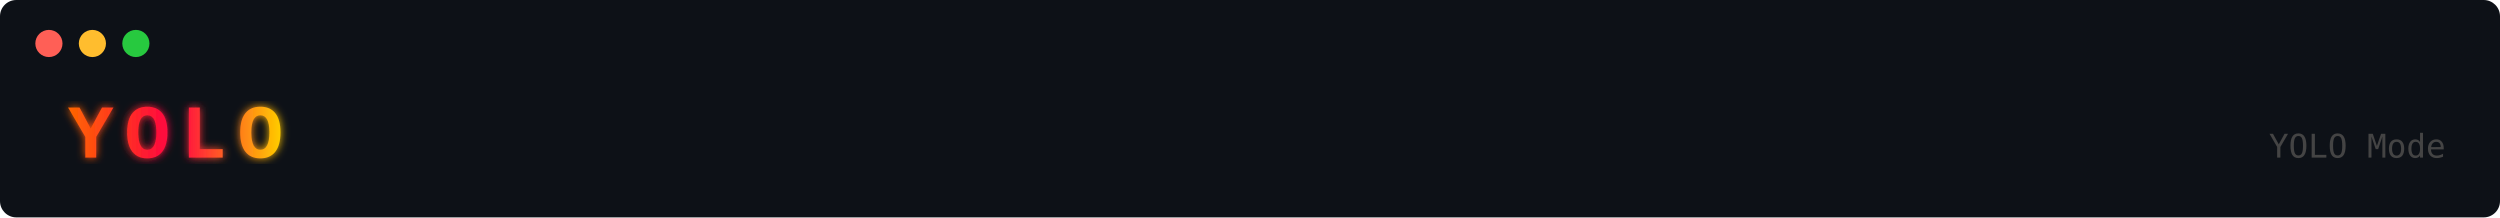
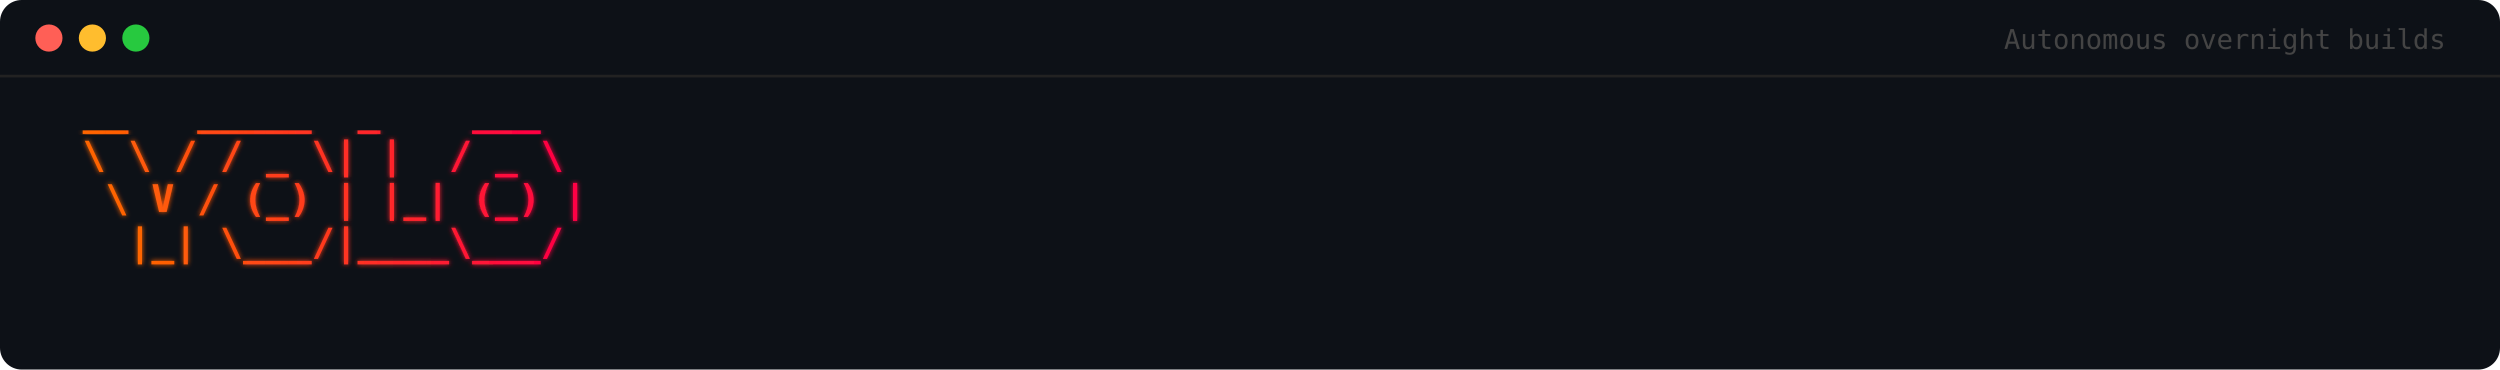
- <svg xmlns="http://www.w3.org/2000/svg" width="920" height="80">
+ <svg xmlns="http://www.w3.org/2000/svg" width="920" height="136">
  <defs>
    <linearGradient id="g" x1="0%" y1="0%" x2="100%" y2="0%">
      <stop offset="0%" style="stop-color:#ff6600" />
-       <stop offset="50%" style="stop-color:#ff0044" />
-       <stop offset="100%" style="stop-color:#ffcc00" />
+       <stop offset="100%" style="stop-color:#ff0044" />
    </linearGradient>
    <filter id="glow">
-       <feGaussianBlur stdDeviation="1.5" result="b" />
+       <feGaussianBlur stdDeviation="1" result="b" />
      <feMerge>
        <feMergeNode in="b" />
        <feMergeNode in="SourceGraphic" />
      </feMerge>
    </filter>
  </defs>
-   <rect width="100%" height="100%" rx="6" fill="#0d1117" />
-   <circle cx="18" cy="16" r="5" fill="#ff5f56" />
-   <circle cx="34" cy="16" r="5" fill="#ffbd2e" />
-   <circle cx="50" cy="16" r="5" fill="#27c93f" />
-   <text x="25" y="58" fill="url(#g)" font-family="'SF Mono','Fira Code','Courier New',monospace" font-size="28" font-weight="bold" filter="url(#glow)" letter-spacing="4">YOLO</text>
-   <text x="920" y="58" text-anchor="end" fill="#444" font-family="'SF Mono','Fira Code',monospace" font-size="12" dx="-20">YOLO Mode</text>
+   <rect width="100%" height="100%" rx="8" fill="#0d1117" />
+   <circle cx="18" cy="14" r="5" fill="#ff5f56" />
+   <circle cx="34" cy="14" r="5" fill="#ffbd2e" />
+   <circle cx="50" cy="14" r="5" fill="#27c93f" />
+   <text x="900" y="18" text-anchor="end" fill="#444" font-family="'SF Mono',monospace" font-size="10">Autonomous overnight builds</text>
+   <line x1="0" y1="28" x2="920" y2="28" stroke="#222" stroke-width="1" />
+   <text x="22" y="46" fill="url(#g)" font-family="'SF Mono','Fira Code',monospace" font-size="14" font-weight="bold" filter="url(#glow)" xml:space="preserve"> __   _____  _    ___  </text>
+   <text x="22" y="62" fill="url(#g)" font-family="'SF Mono','Fira Code',monospace" font-size="14" font-weight="bold" filter="url(#glow)" xml:space="preserve"> \ \ / / _ \| |  / _ \ </text>
+   <text x="22" y="78" fill="url(#g)" font-family="'SF Mono','Fira Code',monospace" font-size="14" font-weight="bold" filter="url(#glow)" xml:space="preserve">  \ V / (_) | |_| (_) |</text>
+   <text x="22" y="94" fill="url(#g)" font-family="'SF Mono','Fira Code',monospace" font-size="14" font-weight="bold" filter="url(#glow)" xml:space="preserve">   |_| \___/|____\___/ </text>
</svg>
